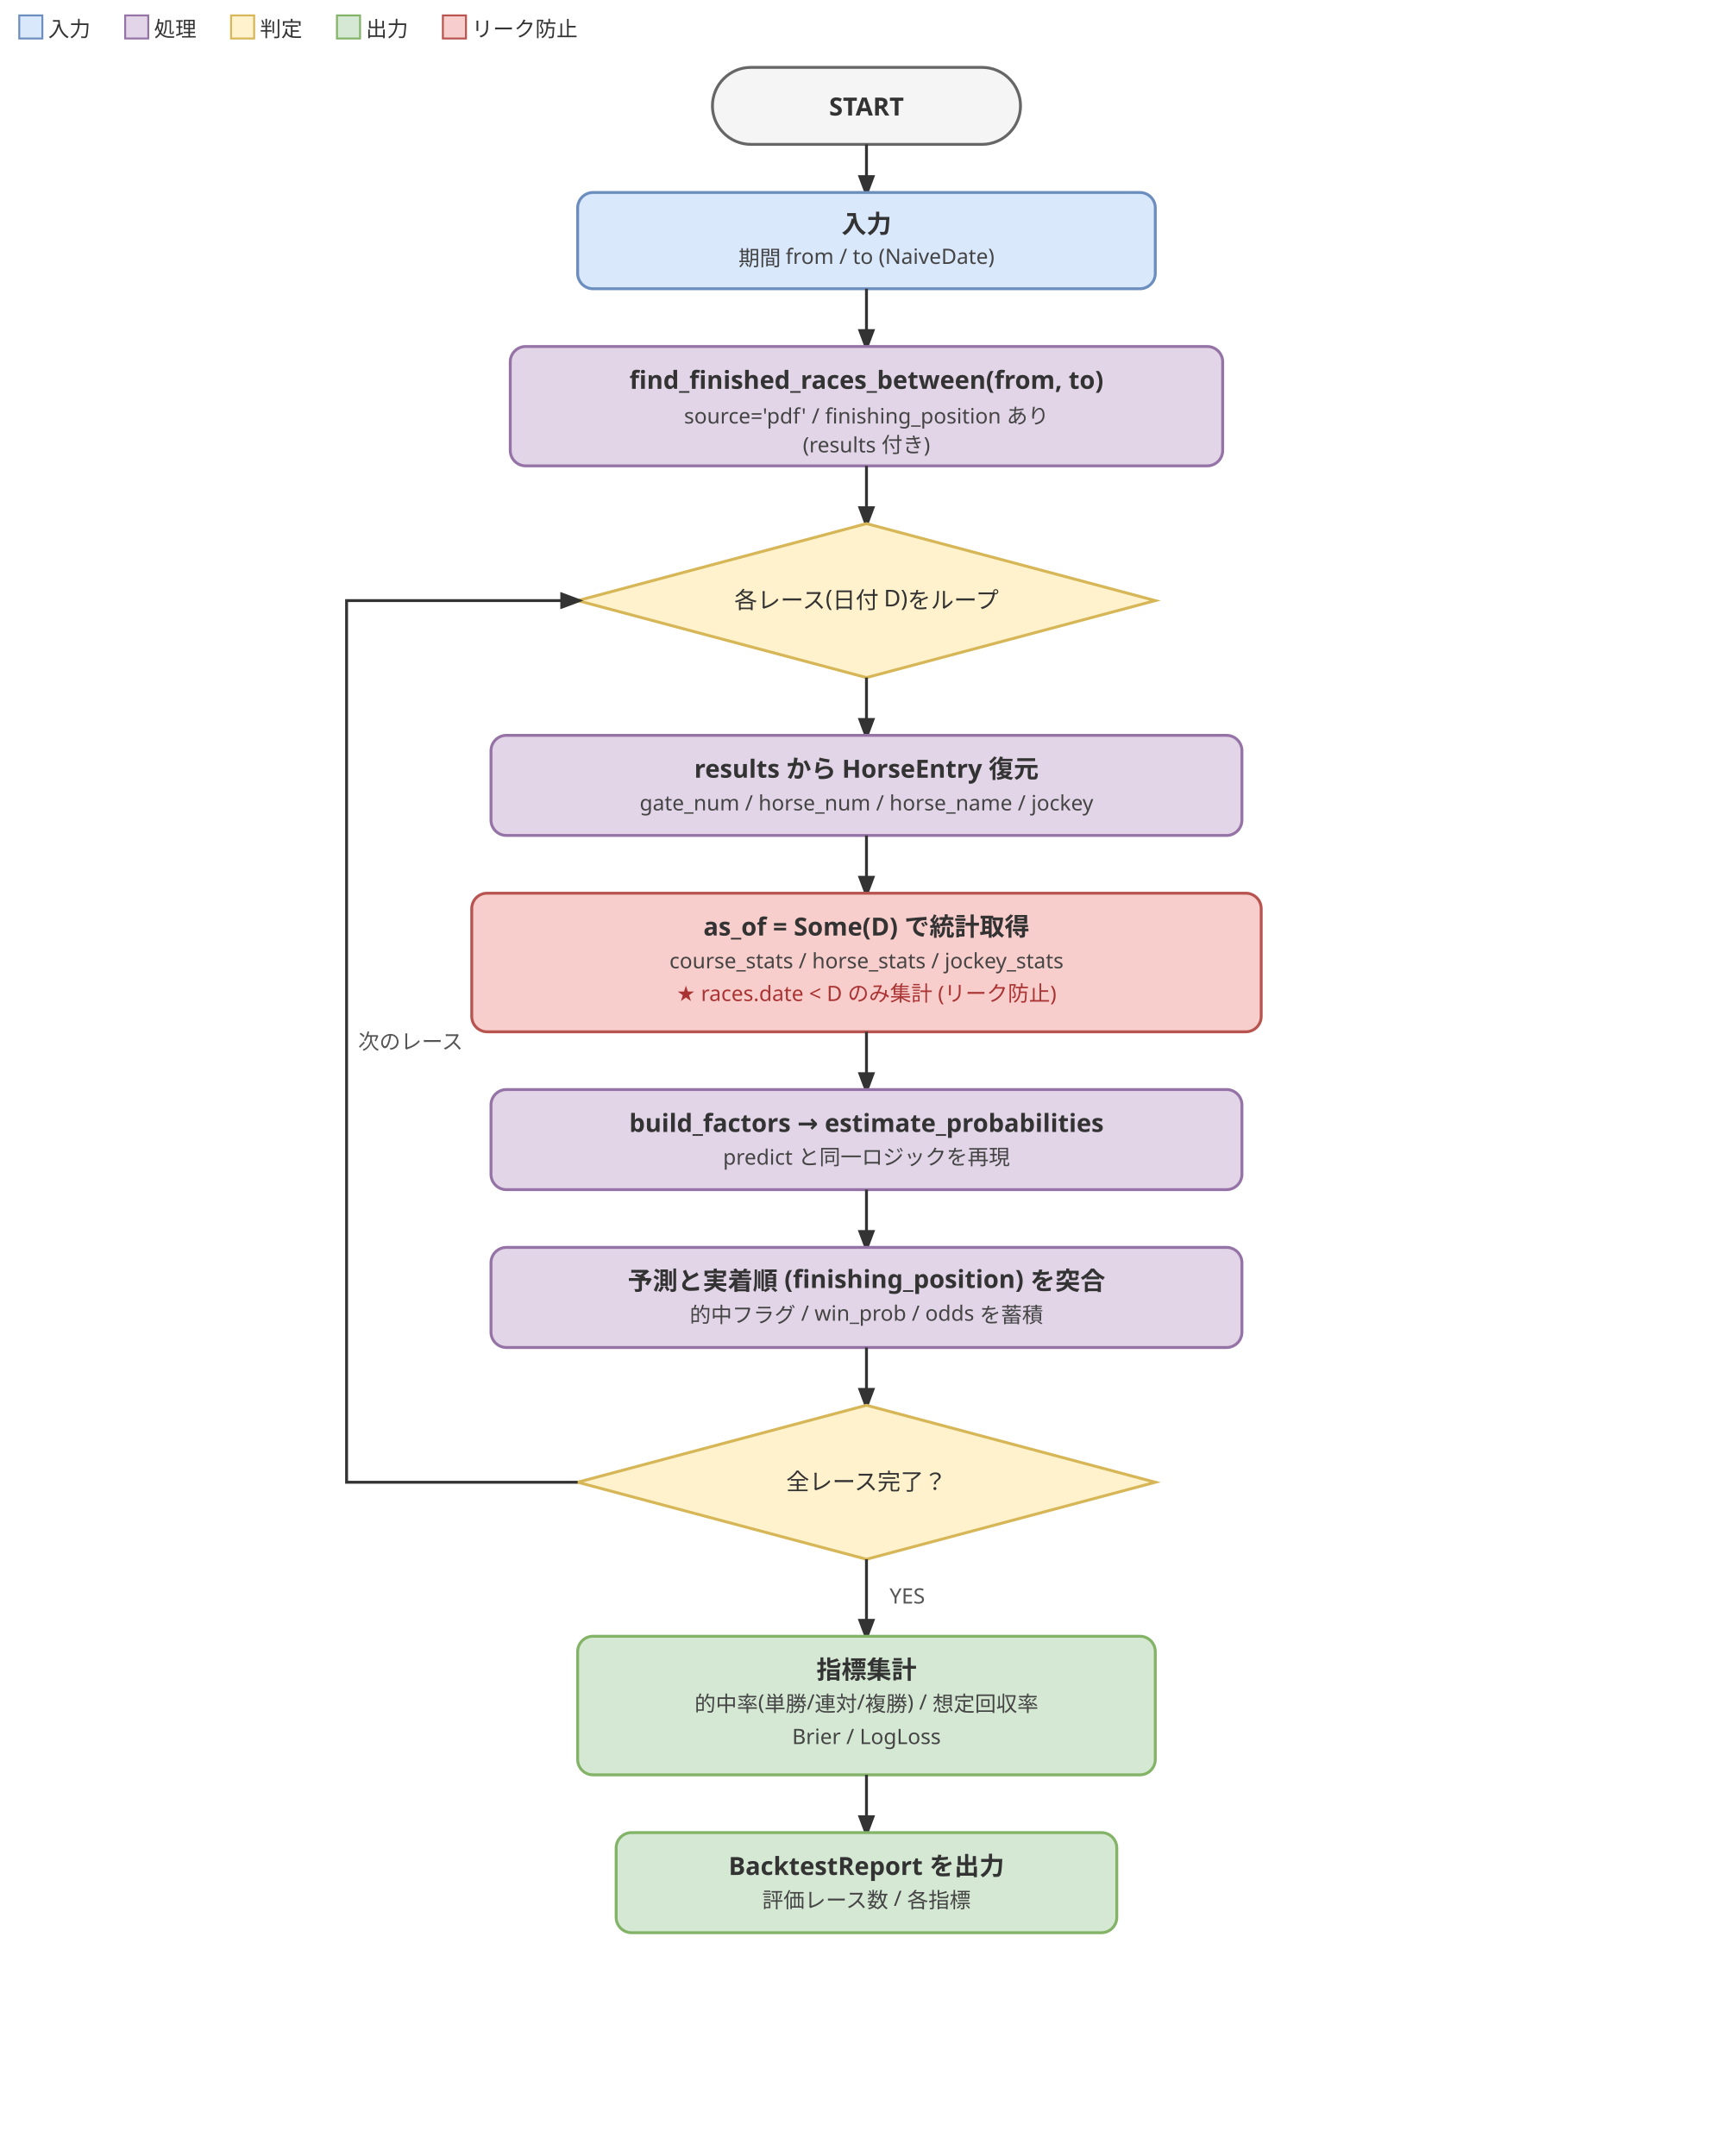
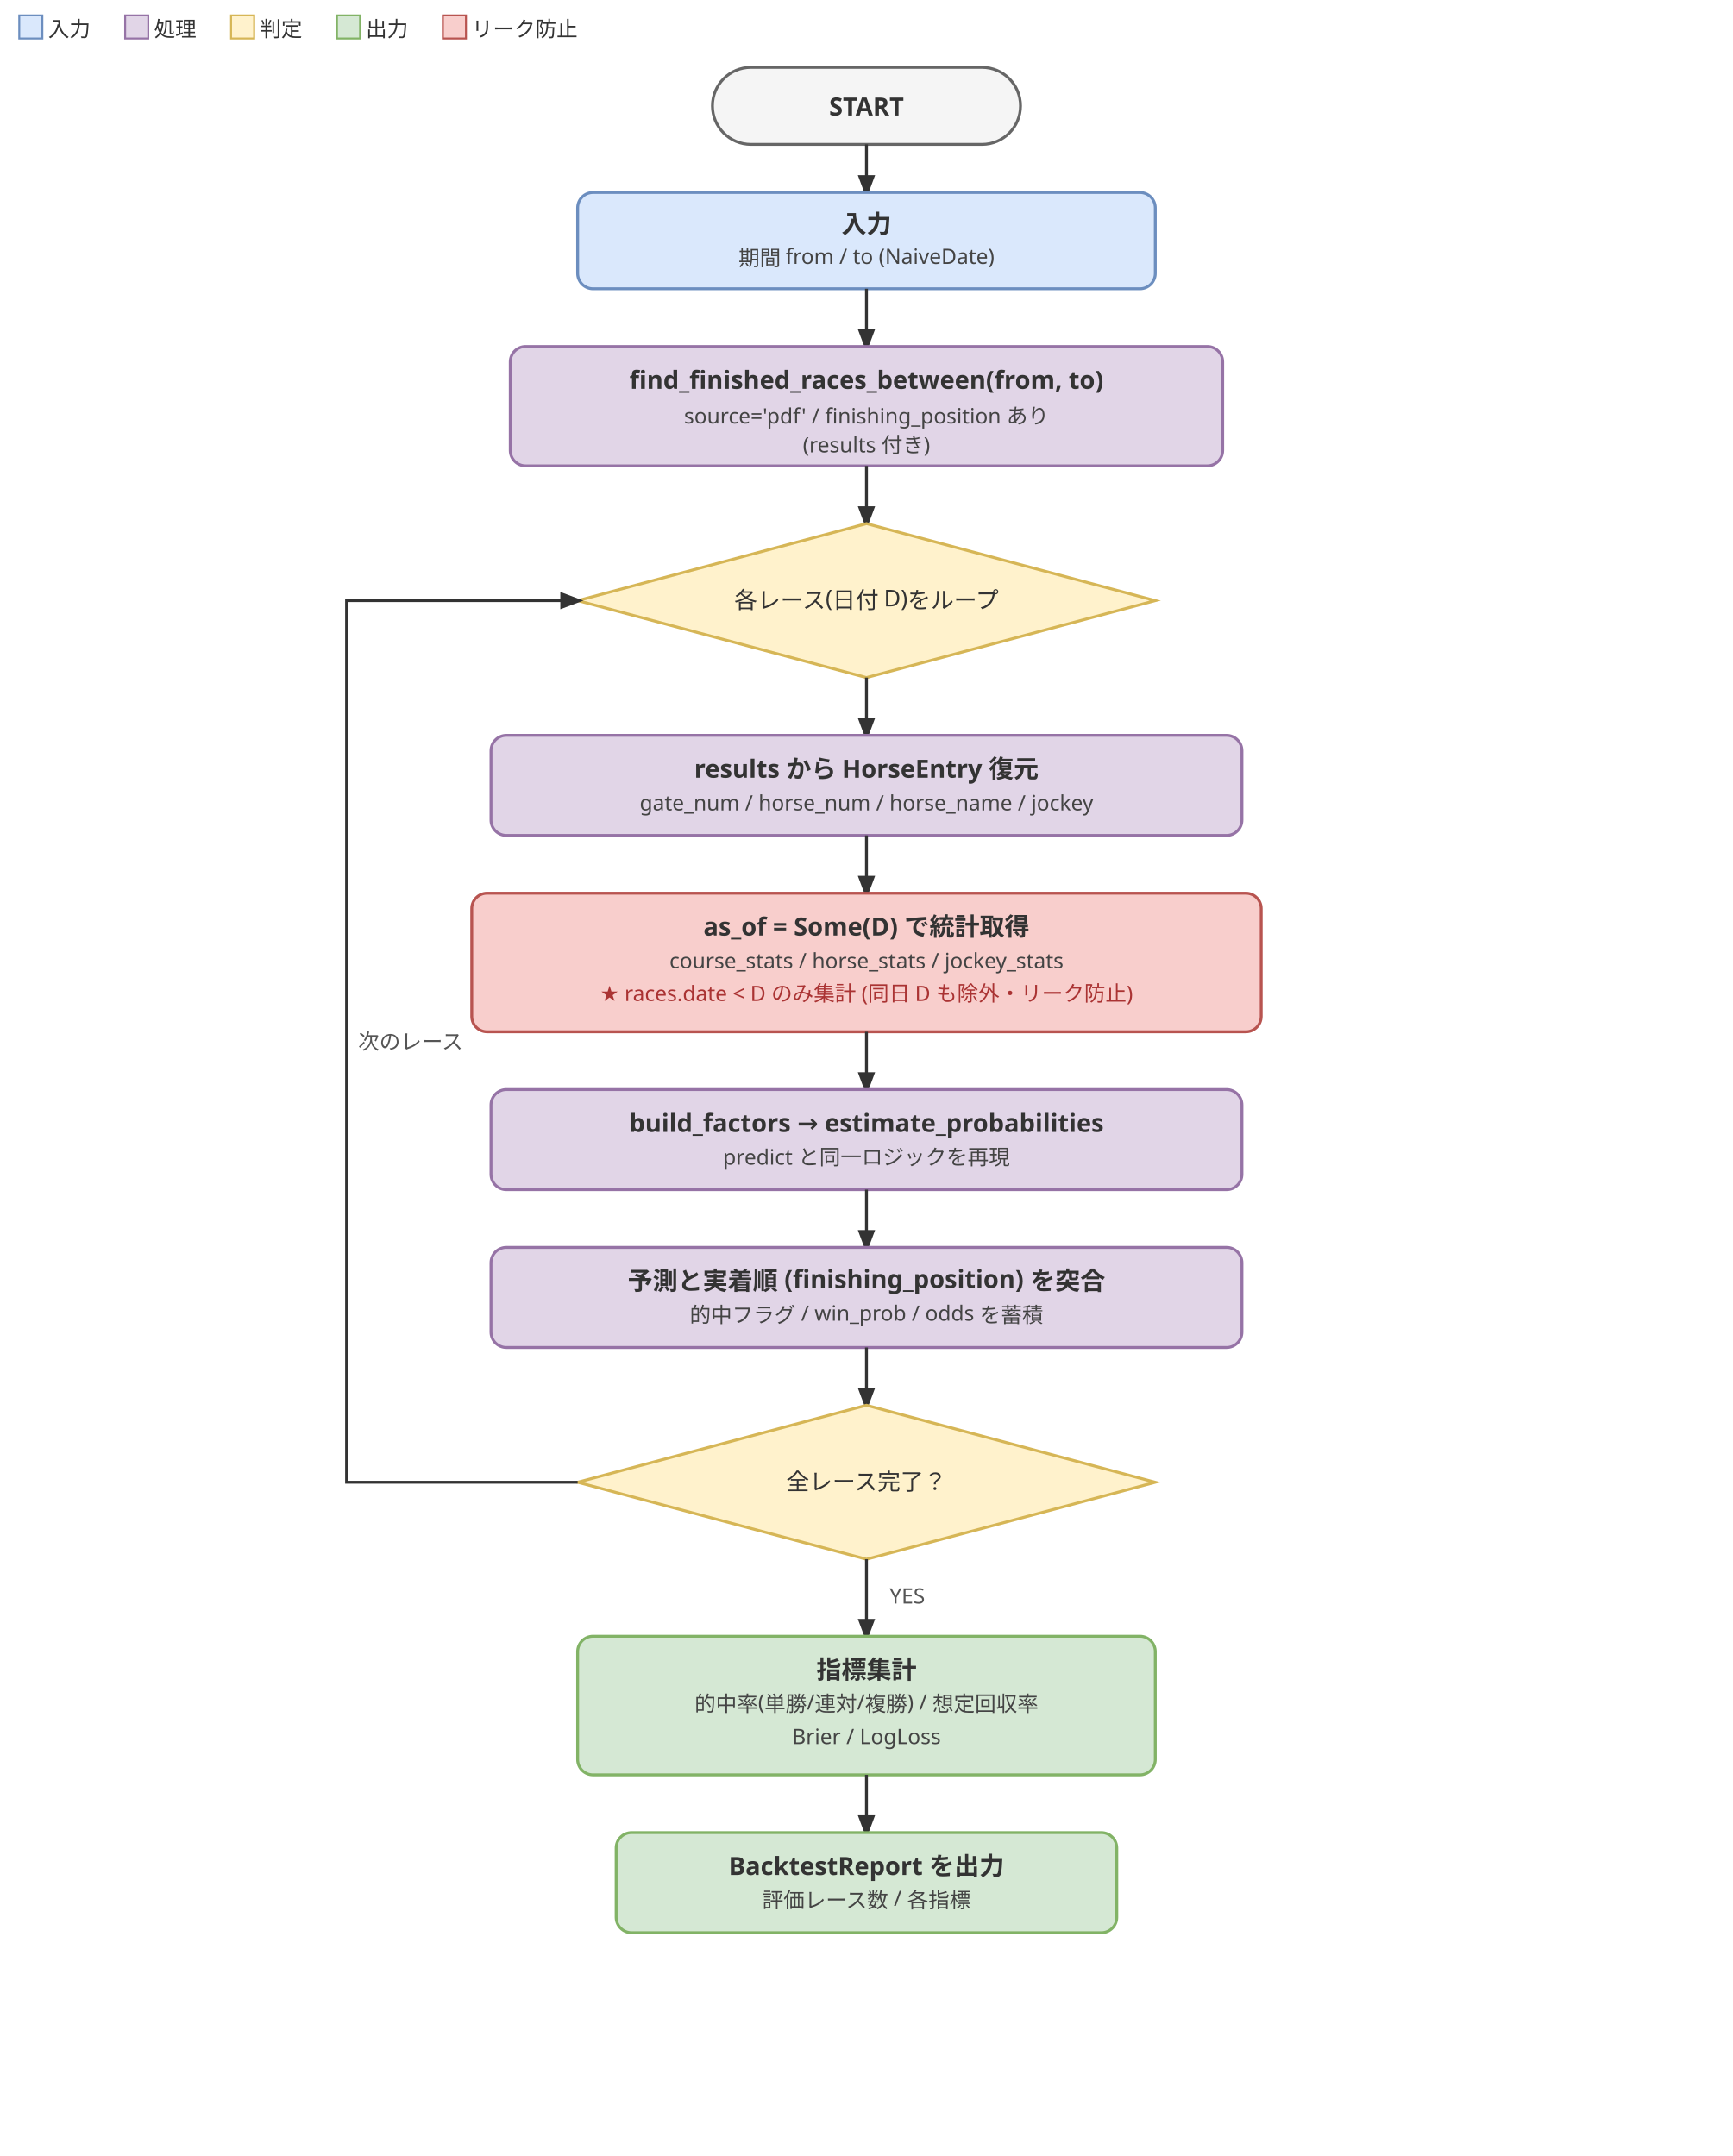
<svg xmlns="http://www.w3.org/2000/svg" width="900" height="1120" viewBox="0 0 900 1120" font-family="sans-serif" font-size="13">
  <defs>
    <marker id="arrow" markerWidth="8" markerHeight="8" refX="6" refY="3" orient="auto">
      <path d="M0,0 L0,6 L8,3 z" fill="#333" />
    </marker>
  </defs>
  <rect x="10" y="8" width="12" height="12" fill="#dae8fc" stroke="#6c8ebf" stroke-width="1" />
  <text x="25" y="19" font-size="11" fill="#333">入力</text>
  <rect x="65" y="8" width="12" height="12" fill="#e1d5e7" stroke="#9673a6" stroke-width="1" />
  <text x="80" y="19" font-size="11" fill="#333">処理</text>
  <rect x="120" y="8" width="12" height="12" fill="#fff2cc" stroke="#d6b656" stroke-width="1" />
  <text x="135" y="19" font-size="11" fill="#333">判定</text>
  <rect x="175" y="8" width="12" height="12" fill="#d5e8d4" stroke="#82b366" stroke-width="1" />
  <text x="190" y="19" font-size="11" fill="#333">出力</text>
  <rect x="230" y="8" width="12" height="12" fill="#f8cecc" stroke="#b85450" stroke-width="1" />
  <text x="245" y="19" font-size="11" fill="#333">リーク防止</text>
  <rect x="370" y="35" width="160" height="40" rx="20" fill="#f5f5f5" stroke="#666" stroke-width="1.5" />
  <text x="450" y="60" text-anchor="middle" font-weight="bold" fill="#333">START</text>
  <line x1="450" y1="75" x2="450" y2="100" stroke="#333" stroke-width="1.5" marker-end="url(#arrow)" />
  <rect x="300" y="100" width="300" height="50" rx="8" fill="#dae8fc" stroke="#6c8ebf" stroke-width="1.5" />
  <text x="450" y="121" text-anchor="middle" font-weight="bold" fill="#333">入力</text>
  <text x="450" y="138" text-anchor="middle" font-size="11" fill="#444">期間 from / to (NaiveDate)</text>
  <line x1="450" y1="150" x2="450" y2="180" stroke="#333" stroke-width="1.5" marker-end="url(#arrow)" />
  <rect x="265" y="180" width="370" height="62" rx="8" fill="#e1d5e7" stroke="#9673a6" stroke-width="1.5" />
  <text x="450" y="202" text-anchor="middle" font-weight="bold" fill="#333">find_finished_races_between(from, to)</text>
  <text x="450" y="220" text-anchor="middle" font-size="11" fill="#444">source='pdf' / finishing_position あり</text>
  <text x="450" y="235" text-anchor="middle" font-size="11" fill="#444">(results 付き)</text>
  <line x1="450" y1="242" x2="450" y2="272" stroke="#333" stroke-width="1.5" marker-end="url(#arrow)" />
  <polygon points="450,272 600,312 450,352 300,312" fill="#fff2cc" stroke="#d6b656" stroke-width="1.5" />
  <text x="450" y="316" text-anchor="middle" font-size="12" fill="#333">各レース(日付 D)をループ</text>
  <line x1="450" y1="352" x2="450" y2="382" stroke="#333" stroke-width="1.5" marker-end="url(#arrow)" />
  <rect x="255" y="382" width="390" height="52" rx="8" fill="#e1d5e7" stroke="#9673a6" stroke-width="1.5" />
  <text x="450" y="404" text-anchor="middle" font-weight="bold" fill="#333">results から HorseEntry 復元</text>
  <text x="450" y="421" text-anchor="middle" font-size="11" fill="#444">gate_num / horse_num / horse_name / jockey</text>
  <line x1="450" y1="434" x2="450" y2="464" stroke="#333" stroke-width="1.5" marker-end="url(#arrow)" />
  <rect x="245" y="464" width="410" height="72" rx="8" fill="#f8cecc" stroke="#b85450" stroke-width="1.5" />
  <text x="450" y="486" text-anchor="middle" font-weight="bold" fill="#333">as_of = Some(D) で統計取得</text>
  <text x="450" y="503" text-anchor="middle" font-size="11" fill="#444">course_stats / horse_stats / jockey_stats</text>
-   <text x="450" y="520" text-anchor="middle" font-size="11" fill="#a33">★ races.date &lt; D のみ集計 (リーク防止)</text>
+   <text x="450" y="520" text-anchor="middle" font-size="11" fill="#a33">★ races.date &lt; D のみ集計 (同日 D も除外・リーク防止)</text>
  <line x1="450" y1="536" x2="450" y2="566" stroke="#333" stroke-width="1.5" marker-end="url(#arrow)" />
  <rect x="255" y="566" width="390" height="52" rx="8" fill="#e1d5e7" stroke="#9673a6" stroke-width="1.5" />
  <text x="450" y="588" text-anchor="middle" font-weight="bold" fill="#333">build_factors → estimate_probabilities</text>
  <text x="450" y="605" text-anchor="middle" font-size="11" fill="#444">predict と同一ロジックを再現</text>
  <line x1="450" y1="618" x2="450" y2="648" stroke="#333" stroke-width="1.5" marker-end="url(#arrow)" />
  <rect x="255" y="648" width="390" height="52" rx="8" fill="#e1d5e7" stroke="#9673a6" stroke-width="1.5" />
  <text x="450" y="670" text-anchor="middle" font-weight="bold" fill="#333">予測と実着順 (finishing_position) を突合</text>
  <text x="450" y="687" text-anchor="middle" font-size="11" fill="#444">的中フラグ / win_prob / odds を蓄積</text>
  <line x1="450" y1="700" x2="450" y2="730" stroke="#333" stroke-width="1.5" marker-end="url(#arrow)" />
  <polygon points="450,730 600,770 450,810 300,770" fill="#fff2cc" stroke="#d6b656" stroke-width="1.5" />
  <text x="450" y="774" text-anchor="middle" font-size="12" fill="#333">全レース完了？</text>
  <polyline points="300,770 180,770 180,312 300,312" fill="none" stroke="#333" stroke-width="1.5" marker-end="url(#arrow)" />
  <text x="186" y="545" font-size="11" fill="#555">次のレース</text>
  <line x1="450" y1="810" x2="450" y2="850" stroke="#333" stroke-width="1.5" marker-end="url(#arrow)" />
  <text x="462" y="833" font-size="11" fill="#555">YES</text>
  <rect x="300" y="850" width="300" height="72" rx="8" fill="#d5e8d4" stroke="#82b366" stroke-width="1.5" />
  <text x="450" y="872" text-anchor="middle" font-weight="bold" fill="#333">指標集計</text>
  <text x="450" y="889" text-anchor="middle" font-size="11" fill="#444">的中率(単勝/連対/複勝) / 想定回収率</text>
  <text x="450" y="906" text-anchor="middle" font-size="11" fill="#444">Brier / LogLoss</text>
  <line x1="450" y1="922" x2="450" y2="952" stroke="#333" stroke-width="1.5" marker-end="url(#arrow)" />
  <rect x="320" y="952" width="260" height="52" rx="8" fill="#d5e8d4" stroke="#82b366" stroke-width="1.5" />
  <text x="450" y="974" text-anchor="middle" font-weight="bold" fill="#333">BacktestReport を出力</text>
  <text x="450" y="991" text-anchor="middle" font-size="11" fill="#444">評価レース数 / 各指標</text>
</svg>
